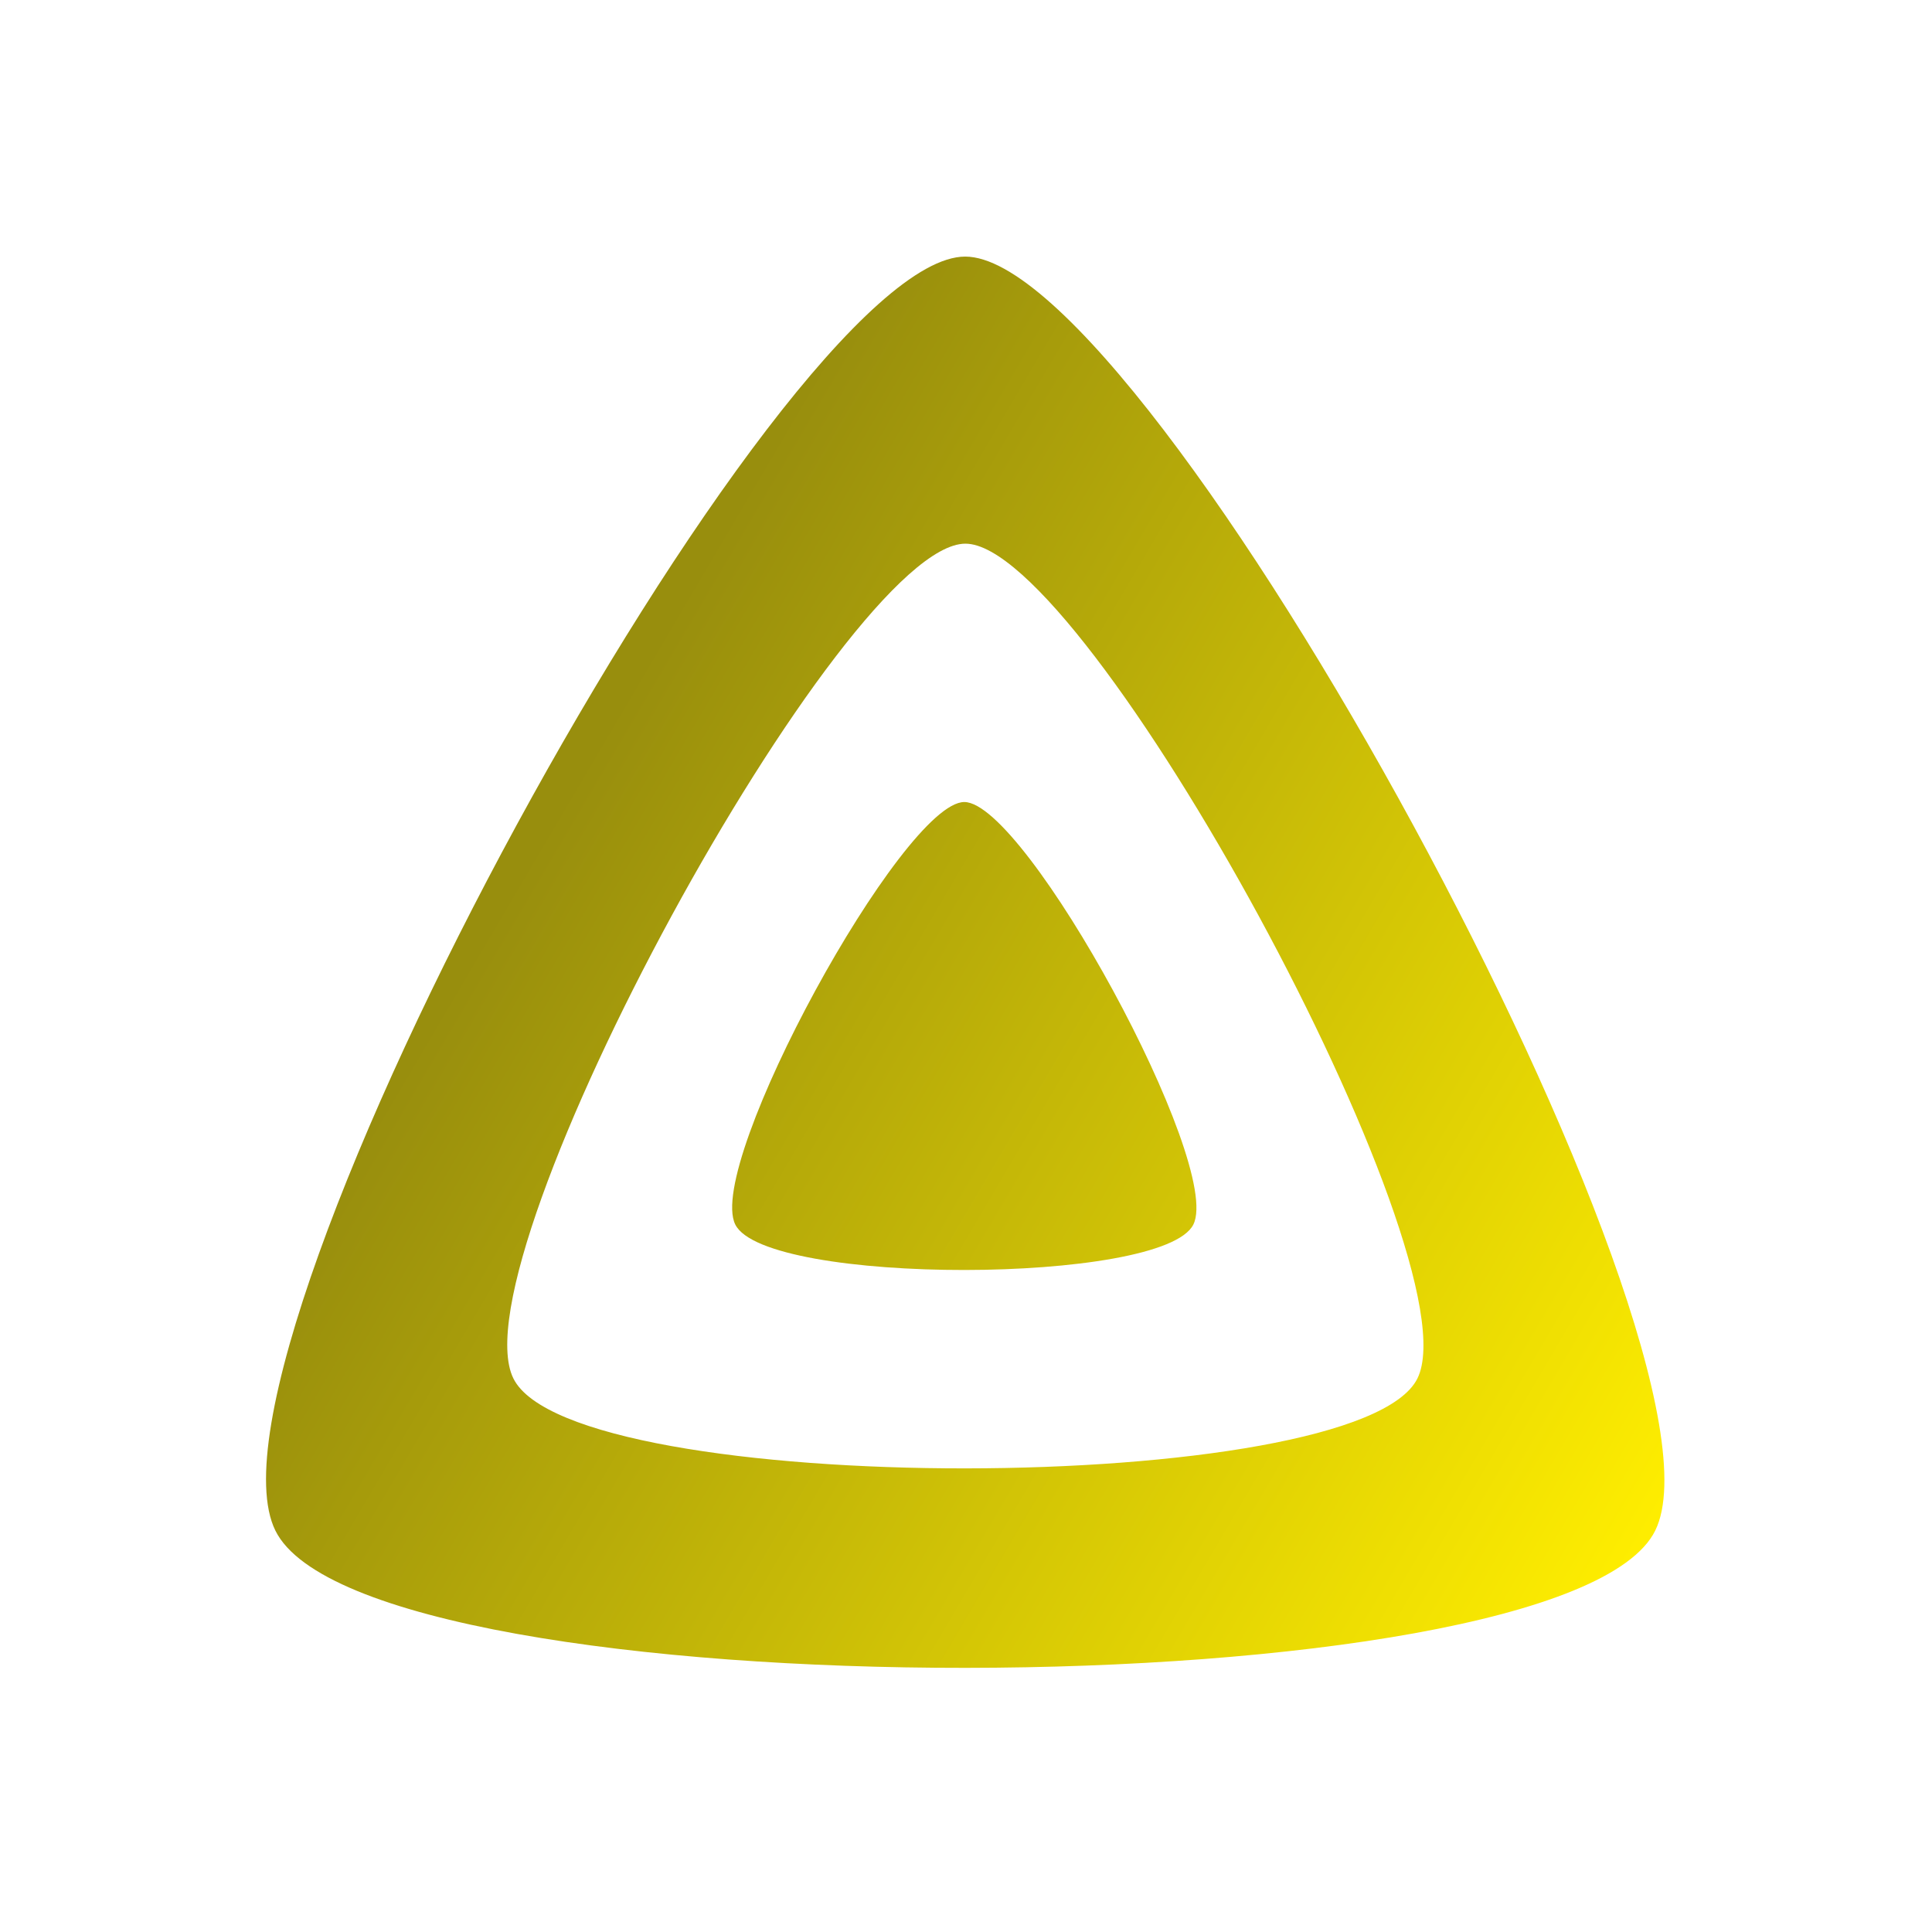
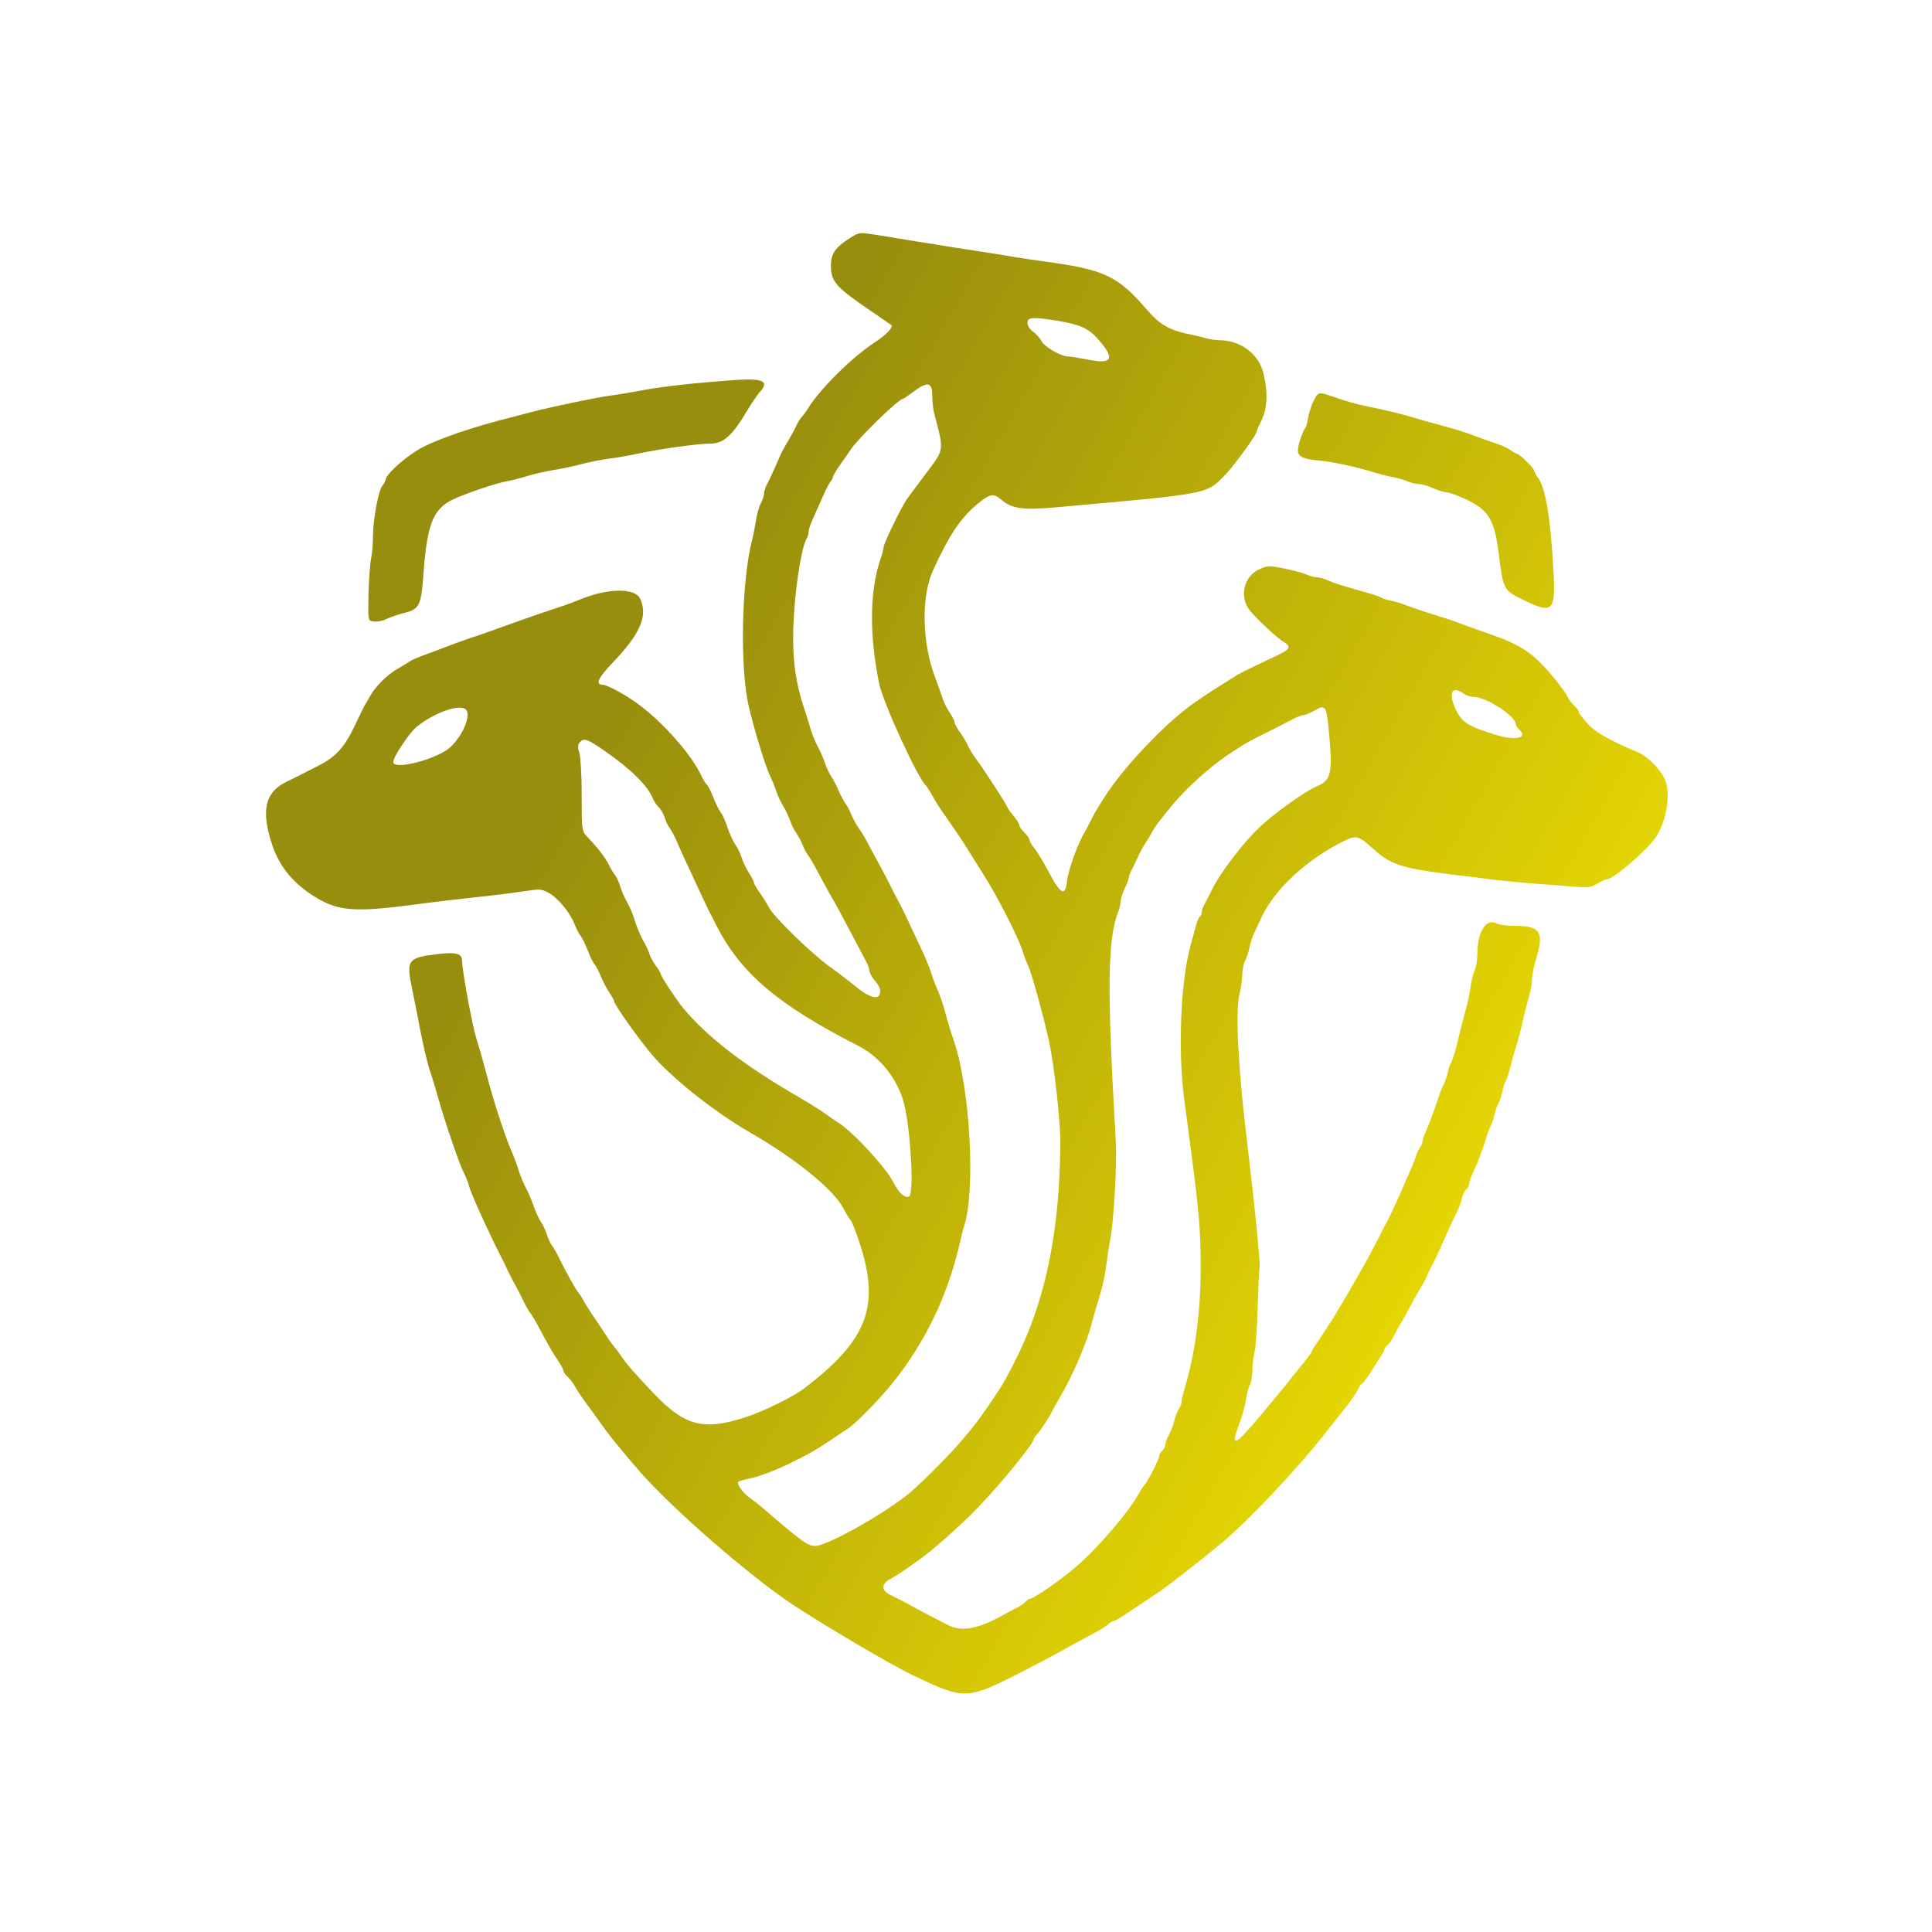
<svg xmlns="http://www.w3.org/2000/svg" width="1024px" height="1024px" viewBox="0 0 1024 1024" version="1.1">
  <defs>
    <linearGradient x1="19.825%" y1="41.162%" x2="100.659%" y2="88.697%" id="linearGradient-1">
      <stop stop-color="#988E0D" offset="0%" />
      <stop stop-color="#FFEE00" offset="100%" />
    </linearGradient>
  </defs>
  <g id="Light" stroke="none" stroke-width="1" fill="none" fill-rule="evenodd">
    <g id="AppIcon-light-yellow" fill-rule="nonzero">
      <rect id="solid-background" fill="#FFFFFF" x="0" y="0" width="1024" height="1024" />
-       <path d="M511.582,136 C609.712,136 924.915,714.817 877.299,811.251 C829.684,907.686 194.101,908.811 145.96,811.251 C97.819,713.692 413.548,136 511.582,136 Z M511.678,288.156 C447.42,288.156 240.555,666.678 272.102,730.598 C303.649,794.518 720.072,793.811 751.269,730.598 C782.466,667.369 575.935,288.156 511.678,288.156 Z M511.11,425.091 C543.724,425.107 648.323,617.009 632.518,648.998 C616.713,680.987 405.682,681.341 389.701,648.998 C373.721,616.656 478.543,425.091 511.11,425.091 Z" id="Combined-Shape" fill="url(#linearGradient-1)" />
+       <path d="M449.97,126.53C442.78,131.04 440.42,134.59 440.42,140.71C440.42,149.41 442.89,152.20 463.08,165.84C468.02,169.28 472.21,172.18 472.42,172.29C473.71,173.36 469.41,177.76 463.08,181.84C451.16,189.68 433.76,207.08 427.96,216.96C427.31,218.04 426.02,219.86 425.06,220.83C424.20,221.91 422.80,223.95 422.16,225.45C421.51,226.95 419.58,230.50 417.86,233.50C416.04,236.40 414.10,240.06 413.46,241.56C411.31,246.72 407.98,253.91 406.48,256.81C405.62,258.31 404.97,260.46 404.97,261.64C404.97,262.72 404.22,264.97 403.25,266.80C402.29,268.52 401.11,272.71 400.68,275.93C400.14,279.15 399.28,283.77 398.64,286.13C392.94,308.36 392.08,354.23 396.92,374.74C399.71,386.55 405.83,406.64 407.98,410.83C409.05,413.08 410.67,416.95 411.42,419.31C412.17,421.67 413.89,425.33 415.18,427.37C416.47,429.41 418.08,432.95 418.83,435.10C419.58,437.25 420.98,440.15 422.05,441.54C423.02,442.94 424.52,445.73 425.38,447.77C426.13,449.81 427.42,452.28 428.28,453.25C429.03,454.22 431.18,457.76 433.01,461.31C434.83,464.74 437.73,470.01 439.34,473.01C442.67,478.60 445.79,484.50 453.09,498.25C455.35,502.66 458.03,507.70 459.00,509.53C459.96,511.25 460.82,513.61 460.82,514.58C460.82,515.54 462.00,517.69 463.40,519.41C466.62,523.28 467.16,525.21 465.98,527.47C464.80,529.94 459.32,527.90 453.30,522.63C451.05,520.81 445.25,516.30 440.31,512.75C430.21,505.56 410.24,486.12 407.55,480.96C406.58,479.03 404.44,475.59 402.72,473.23C401.00,470.86 399.60,468.39 399.60,467.75C399.60,467.11 398.42,464.85 397.03,462.81C395.74,460.77 393.91,457.12 393.16,454.75C392.41,452.39 390.90,449.28 389.83,447.77C388.76,446.27 386.82,442.19 385.64,438.75C384.46,435.21 382.85,431.56 382.10,430.70C381.24,429.73 379.52,426.19 378.12,422.75C376.83,419.42 375.22,416.30 374.69,415.98C374.15,415.55 372.75,413.30 371.57,410.83C366.63,400.30 352.35,383.87 339.35,373.99C332.80,368.94 321.95,362.93 319.48,362.93C315.40,362.93 316.90,359.38 324.64,351.33C339.46,335.86 343.43,326.52 339.35,317.39C336.56,311.48 322.27,311.59 307.24,317.82C304.55,318.89 300.15,320.61 297.36,321.47C294.46,322.43 289.94,323.94 287.15,324.90C282.32,326.52 274.05,329.42 261.59,333.93C258.69,335.00 253.32,336.83 249.78,338.01C246.23,339.19 240.00,341.44 235.81,343.06C231.73,344.67 226.04,346.81 223.25,347.78C220.46,348.86 217.56,350.14 216.80,350.79C216.05,351.33 213.26,353.04 210.57,354.55C205.20,357.66 198.97,363.89 196.18,368.83C195.22,370.55 194.03,372.81 193.39,373.67C192.85,374.52 190.49,379.47 188.02,384.62C182.65,396.01 177.92,401.27 168.69,405.89C164.82,407.82 160.52,410.07 159.02,410.83C157.52,411.58 154.40,413.08 152.04,414.26C140.55,419.74 138.29,429.19 143.98,446.91C147.64,458.41 154.30,467.00 165.14,474.19C178.03,482.68 186.41,483.65 215.41,479.99C232.38,477.74 243.87,476.45 260.52,474.62C265.24,474.09 273.08,473.12 277.92,472.37C286.08,471.08 286.94,471.19 290.59,473.12C295.53,475.70 301.97,483.43 304.44,489.66C305.52,492.35 307.02,495.25 307.77,496.10C308.53,496.96 310.14,500.29 311.43,503.52C312.61,506.63 314.22,510.07 315.08,511.03C315.94,512.00 317.33,514.79 318.30,517.16C319.27,519.63 321.20,523.38 322.70,525.64C324.21,527.90 325.50,530.15 325.50,530.69C325.50,532.51 340.53,553.56 347.19,560.87C358.47,573.33 379.73,589.97 397.46,600.18C422.16,614.46 441.92,630.57 447.08,640.56C448.26,642.92 449.97,645.61 450.73,646.58C451.59,647.43 453.95,653.56 455.99,660.00C466.51,692.76 459.43,710.80 425.70,736.26C420.12,740.45 404.11,748.29 395.09,751.19C372.86,758.38 362.98,755.80 346.76,738.83C336.24,727.77 332.05,722.94 328.93,718.32C327.97,716.82 326.46,714.88 325.71,714.02C324.96,713.17 323.45,711.23 322.49,709.62C321.52,708.12 318.41,703.50 315.72,699.42C312.93,695.44 310.14,690.93 309.38,689.54C308.63,688.03 307.56,686.31 307.02,685.78C305.41,683.95 300.15,674.50 296.93,667.95C295.42,664.73 293.49,661.29 292.74,660.43C291.99,659.57 290.70,656.89 289.94,654.52C289.19,652.16 287.69,648.94 286.51,647.33C285.43,645.72 283.72,641.85 282.64,638.74C281.57,635.62 279.74,631.32 278.56,629.28C277.49,627.24 275.88,623.38 275.02,620.69C274.26,618.01 272.55,613.39 271.26,610.49C267.71,602.43 261.38,583.10 257.83,569.14C256.01,562.37 253.64,553.89 252.46,550.34C250.42,544.01 244.94,514.58 244.94,509.53C244.94,505.34 241.94,504.48 231.30,505.77C216.16,507.60 215.19,508.89 218.41,524.03C219.27,528.43 221.42,538.74 222.93,546.91C224.54,555.18 226.79,564.52 227.97,567.85C229.15,571.29 231.20,578.05 232.59,583.10C236.24,595.88 243.55,617.25 245.91,621.77C246.98,623.81 248.17,626.92 248.59,628.64C249.45,632.18 258.37,651.95 265.67,666.34C266.32,667.52 267.93,670.85 269.32,673.86C270.72,676.76 272.65,680.41 273.51,681.91C274.37,683.41 276.09,686.74 277.38,689.43C278.56,692.11 280.28,695.01 281.03,695.87C281.78,696.84 283.82,700.17 285.54,703.39C290.91,713.49 292.74,716.71 295.74,721.11C297.36,723.48 298.64,725.95 298.64,726.59C298.64,727.24 299.61,728.63 300.90,729.81C302.19,730.89 304.12,733.57 305.20,735.61C306.38,737.65 308.96,741.52 311.00,744.20C313.04,746.89 316.69,751.94 319.16,755.48C323.35,761.39 327.86,766.87 338.81,779.65C356.32,799.73 397.24,835.28 420.55,850.75C438.27,862.35 471.99,882.22 483.38,887.69C511.52,901.12 512.05,901.12 541.48,886.19C550.40,881.57 559.85,876.63 562.64,875.02C565.43,873.41 569.62,871.05 571.98,869.87C582.51,864.28 585.84,862.35 587.56,860.74C588.52,859.88 589.71,859.13 590.24,859.13C590.78,859.13 592.93,857.94 594.97,856.66C598.41,854.29 607.32,848.49 613.87,844.09C618.49,840.97 635.35,827.87 646.63,818.53C661.24,806.50 687.12,779.11 702.48,759.56C706.56,754.41 711.82,747.64 714.19,744.74C716.44,741.73 719.02,738.08 719.77,736.36C720.52,734.75 721.38,733.46 721.81,733.46C722.24,733.46 724.07,730.89 726.11,727.88C728.04,724.76 730.51,720.90 731.58,719.29C732.77,717.68 733.63,715.96 733.63,715.42C733.63,714.88 734.38,713.70 735.45,712.95C736.42,712.09 737.81,709.94 738.67,708.22C739.53,706.40 741.36,703.07 742.86,700.71C744.26,698.34 746.41,694.48 747.59,692.11C748.88,689.75 751.02,685.88 752.42,683.52C753.92,681.16 755.54,678.04 756.18,676.54C756.72,675.04 757.79,673.00 758.33,671.92C760.05,669.02 761.55,665.69 768.10,650.98C769.39,648.19 771.22,644.21 772.29,642.17C773.36,640.13 774.55,636.91 774.87,634.98C775.30,633.15 776.37,631.00 777.23,630.25C778.09,629.61 778.73,628.32 778.73,627.35C778.73,626.38 779.70,623.70 780.78,621.34C783.25,616.29 785.93,609.20 787.76,602.97C788.40,600.61 789.58,597.71 790.23,596.53C790.87,595.34 791.73,592.66 792.16,590.62C792.59,588.58 793.56,585.89 794.20,584.71C794.95,583.53 795.92,580.63 796.35,578.27C796.78,575.90 797.64,573.43 798.07,572.90C798.60,572.25 799.68,568.92 800.54,565.38C801.40,561.83 802.69,557.43 803.22,555.71C804.51,552.17 806.23,545.29 807.84,537.99C808.49,535.31 809.67,530.69 810.53,527.68C811.39,524.67 812.03,520.70 812.03,518.77C812.03,516.83 813.00,511.89 814.28,507.92C818.47,494.06 816.33,490.73 803.12,490.73C799.03,490.73 794.85,490.20 793.56,489.55C787.65,486.44 783.03,493.63 783.03,505.88C783.03,508.56 782.39,512.54 781.53,514.47C780.67,516.51 779.70,520.48 779.38,523.49C778.95,526.39 777.98,531.23 777.12,534.23C776.37,537.13 775.08,541.75 774.44,544.44C773.79,547.12 772.51,552.17 771.65,555.71C770.68,559.26 769.61,562.59 769.07,563.23C768.64,563.77 767.89,566.02 767.46,568.06C767.03,570.10 766.06,573.00 765.31,574.51C764.45,576.01 763.16,579.34 762.30,582.03C759.83,589.54 757.25,596.20 755.64,599.96C754.78,601.79 754.03,603.94 754.03,604.80C754.03,605.55 753.39,607.16 752.53,608.34C751.78,609.52 750.70,611.67 750.38,613.17C749.95,614.68 748.55,618.01 747.37,620.69C746.08,623.38 744.58,626.92 743.83,628.75C741.79,633.58 736.74,644.64 735.67,646.47C735.13,647.33 732.77,651.95 730.40,656.67C727.93,661.40 725.57,666.02 725.03,666.87C724.50,667.73 722.24,671.82 719.99,675.79C717.73,679.76 714.83,684.92 713.54,687.07C712.25,689.21 710.10,692.76 708.92,694.80C707.74,696.84 705.92,699.85 704.84,701.35C703.87,702.85 702.05,705.54 700.98,707.26C699.90,708.98 698.08,711.66 697.00,713.27C695.82,714.88 694.96,716.49 694.96,716.82C694.96,717.14 692.49,720.47 689.48,724.12C686.48,727.77 682.82,732.39 681.21,734.43C679.60,736.36 673.80,743.45 668.32,750.00C654.36,766.65 651.89,767.73 656.83,754.73C658.44,750.43 660.05,744.42 660.48,741.52C660.91,738.51 661.77,735.08 662.52,733.79C663.28,732.50 663.81,729.17 663.81,726.27C663.81,723.48 664.35,719.18 664.89,716.82C665.53,714.45 666.28,703.61 666.61,692.65C666.93,681.80 667.36,672.57 667.57,672.24C668.22,671.17 665.10,639.49 661.13,606.41C656.40,568.06 654.68,536.60 656.83,527.57C657.69,524.14 658.34,519.30 658.44,516.73C658.44,514.15 659.09,510.82 659.95,509.21C660.81,507.60 661.88,504.27 662.31,502.01C662.74,499.65 663.92,496.00 665.00,493.96C665.96,491.92 667.36,489.02 668.00,487.51C674.34,472.91 690.56,457.22 709.46,447.24C718.70,442.30 719.56,442.40 727.61,449.71C737.28,458.51 742.97,460.34 773.36,463.99C778.41,464.53 786.15,465.49 790.55,466.14C794.95,466.68 804.94,467.64 812.57,468.29C820.30,468.82 830.18,469.58 834.80,470.01C841.99,470.54 843.39,470.33 846.72,468.29C848.76,467.11 850.91,466.03 851.66,466.03C855.10,466.03 872.82,450.78 877.65,443.69C883.45,435.21 885.71,419.96 882.27,412.76C879.69,407.39 873.03,400.73 868.09,398.69C853.16,392.46 845.54,388.16 841.35,383.44C838.88,380.75 836.84,377.96 836.73,377.32C836.73,376.67 835.77,375.28 834.48,374.09C833.19,373.02 831.47,370.66 830.61,368.83C828.68,365.07 819.55,354.01 814.82,349.71C808.16,343.59 801.93,340.26 787.86,335.43C785.50,334.68 780.24,332.74 776.05,331.24C771.97,329.63 766.38,327.70 763.70,326.95C755.97,324.58 748.45,322.00 744.37,320.50C742.33,319.64 738.89,318.68 736.85,318.25C734.81,317.92 732.66,317.17 732.01,316.74C731.48,316.31 728.26,315.13 725.03,314.27C710.53,310.19 707.10,309.12 703.87,307.61C702.05,306.75 699.47,306.00 698.18,306.00C696.89,306.00 694.32,305.36 692.49,304.50C690.56,303.64 685.19,302.24 680.57,301.28C672.62,299.77 671.76,299.77 667.68,301.60C658.98,305.46 656.51,316.74 662.85,324.05C667.04,328.99 677.13,338.33 680.25,340.16C684.44,342.73 683.90,344.02 677.02,347.35C660.27,355.30 656.62,357.02 654.15,358.74C652.64,359.70 649.31,361.85 646.63,363.46C642.12,366.25 633.53,372.05 631.06,373.88C615.70,385.26 594.97,407.39 585.41,422.53C580.58,430.16 580.04,431.02 577.89,435.42C576.71,437.78 575.31,440.47 574.78,441.33C571.34,446.81 566.08,461.41 565.54,467.00C564.68,475.59 562.00,474.09 555.34,461.20C552.87,456.58 549.64,451.32 548.25,449.60C546.85,447.88 545.67,445.95 545.67,445.20C545.67,444.44 544.49,442.73 542.99,441.33C541.48,439.93 540.30,438.21 540.30,437.46C540.30,436.71 538.90,434.46 537.29,432.52C535.57,430.59 533.96,428.23 533.64,427.26C532.89,425.43 520.32,405.99 516.78,401.48C515.60,399.98 513.99,397.29 513.24,395.58C512.48,393.86 510.55,390.53 508.94,388.27C507.22,386.02 505.93,383.55 505.93,382.79C505.93,382.04 504.75,379.79 503.35,377.64C501.96,375.60 500.13,372.05 499.49,369.80C498.74,367.44 496.91,362.50 495.51,358.63C488.64,340.59 488.21,315.88 494.55,302.24C503.25,283.34 509.05,274.64 518.07,267.12C524.62,261.64 526.77,261.32 530.74,264.87C536.22,269.59 542.13,270.45 559.10,268.95C642.98,261.43 639.33,262.18 650.07,250.90C654.79,245.86 665.96,230.50 665.96,228.89C665.96,228.46 667.25,225.66 668.65,222.76C671.76,216.43 672.08,208.16 669.72,198.06C667.36,187.75 657.58,180.34 646.52,180.34C644.48,180.34 641.15,179.80 639.11,179.27C637.07,178.62 632.13,177.44 628.16,176.69C619.56,174.76 614.30,171.64 607.96,164.23C592.18,145.97 585.41,142.86 552.65,138.45C547.93,137.81 541.16,136.84 537.62,136.20C534.07,135.55 526.55,134.37 520.97,133.51C515.38,132.65 506.68,131.36 501.64,130.51C481.66,127.28 476.07,126.42 467.16,124.92C455.02,122.99 455.56,122.88 449.97,126.53ZM560.71,170.03C572.41,172.07 576.60,173.90 581.44,179.16C591.32,190.11 589.92,193.34 576.28,190.54C571.88,189.68 567.37,188.93 566.08,188.93C562.43,188.93 553.73,183.99 552.11,180.88C551.26,179.27 549.22,177.01 547.60,175.83C544.81,173.90 543.74,170.78 545.35,169.28C546.42,168.20 550.61,168.42 560.71,170.03ZM494.12,209.45C494.12,212.56 494.55,216.75 495.08,218.90C500.56,239.84 500.88,237.48 489.50,252.62C485.85,257.56 481.87,262.93 480.58,264.65C477.68,268.84 468.34,288.07 468.34,290.00C468.34,290.75 467.70,293.33 466.84,295.80C460.93,312.77 460.61,335.97 465.98,362.39C468.23,372.91 486.92,413.62 491.00,416.63C491.32,416.95 492.72,419.10 494.01,421.46C495.30,423.82 497.55,427.47 498.95,429.51C501.85,433.60 504.64,437.68 508.62,443.48C510.01,445.52 512.59,449.60 514.42,452.61C516.24,455.51 519.79,461.09 522.15,464.96C528.59,475.05 539.98,497.50 541.80,503.52C542.66,506.42 544.06,510.07 544.92,511.79C546.53,514.90 553.30,539.28 555.98,551.85C558.67,563.77 562.00,593.95 562.00,605.12C561.78,653.56 553.83,691.15 536.86,723.58C534.07,729.06 530.63,735.18 529.24,737.12C520.22,750.65 517.53,754.30 510.66,762.46C503.03,771.48 485.85,788.67 479.62,793.29C464.69,804.67 437.84,819.39 432.15,819.39C428.06,819.39 425.06,817.13 405.08,799.95C403.15,798.23 399.60,795.44 397.35,793.82C393.59,791.14 390.26,786.41 391.44,785.34C391.66,785.02 395.20,784.05 399.28,783.19C403.25,782.23 411.63,779.00 417.86,776.00C429.35,770.30 431.29,769.23 441.38,762.57C444.50,760.42 448.15,757.95 449.55,757.09C454.16,753.98 466.41,741.41 473.60,732.39C490.57,711.12 502.39,686.31 508.62,659.25C509.37,655.92 510.44,651.52 511.09,649.58C517.21,630.47 514.09,576.23 505.50,551.42C504.00,547.23 502.07,540.78 501.10,536.92C500.13,533.05 498.20,527.47 496.91,524.57C495.51,521.56 494.12,517.80 493.69,516.08C493.26,514.47 491.22,509.31 489.18,504.80C482.09,489.55 477.79,480.53 476.29,477.85C475.43,476.34 473.28,472.26 471.56,468.72C469.84,465.17 466.62,459.16 464.47,455.29C462.33,451.42 459.86,446.81 459.00,445.09C458.03,443.26 456.20,440.36 454.92,438.64C453.73,436.82 452.02,433.70 451.16,431.66C450.40,429.62 449.12,427.15 448.36,426.29C447.61,425.33 445.89,422.21 444.60,419.31C443.32,416.30 441.49,412.76 440.42,411.26C439.45,409.75 437.95,406.64 437.19,404.28C436.44,401.91 434.72,398.05 433.43,395.68C432.15,393.32 430.43,389.24 429.68,386.55C428.92,383.87 427.21,378.28 425.81,374.20C420.76,358.52 419.47,344.24 420.98,323.19C422.16,307.29 425.06,290.11 427.31,285.92C428.06,284.63 428.60,282.80 428.60,281.73C428.60,280.76 429.46,277.97 430.64,275.50C431.72,273.03 433.97,267.98 435.69,264.11C437.30,260.25 439.34,256.38 440.09,255.41C440.85,254.56 441.49,253.27 441.49,252.73C441.49,252.19 443.21,249.29 445.25,246.39C447.40,243.39 449.87,239.84 450.83,238.34C455.02,232.11 476.18,211.49 478.44,211.49C478.76,211.49 481.23,209.77 484.02,207.73C491.43,202.04 494.12,202.47 494.12,209.45ZM775.94,367.76C777.12,368.62 779.38,369.37 780.99,369.37C787.76,369.37 803.44,379.57 803.44,383.98C803.44,384.62 804.19,385.80 805.05,386.55C810.20,390.85 803.76,392.68 793.88,389.78C777.88,385.05 774.44,382.79 771.11,374.95C767.56,366.79 769.93,363.25 775.94,367.76ZM246.88,376.03C249.78,378.93 245.69,389.13 239.04,395.68C232.70,402.13 208.43,408.57 208.43,403.85C208.43,401.16 216.91,388.49 220.78,385.26C230.01,377.75 243.76,372.91 246.88,376.03ZM702.16,375.60C703.02,376.14 703.98,382.15 704.73,392.14C706.24,409.65 705.06,413.83 698.40,416.52C692.81,418.88 680.89,427.04 670.47,435.85C661.34,443.48 646.63,462.27 641.90,472.48C640.94,474.52 639.43,477.42 638.57,478.92C637.71,480.42 636.96,482.46 636.96,483.43C636.96,484.40 636.53,485.58 635.89,485.90C635.35,486.22 634.39,488.59 633.74,491.06C633.10,493.53 631.92,497.93 631.06,500.94C625.79,519.84 624.18,557.11 627.73,583.10C635.03,637.66 635.89,645.72 636.32,663.55C636.96,689.86 634.17,714.56 628.26,734.54C627.08,738.40 626.22,742.27 626.22,743.13C626.22,744.10 625.58,745.71 624.72,746.89C623.97,748.07 622.89,750.76 622.46,752.80C622.03,754.84 620.75,758.27 619.67,760.32C618.49,762.36 617.63,764.83 617.63,765.79C617.63,766.76 616.88,768.16 616.02,768.91C615.16,769.66 614.41,770.95 614.41,771.70C614.41,773.31 608.82,784.27 606.78,786.84C606.03,787.60 604.74,789.64 603.78,791.35C598.08,801.67 581.44,821.00 570.05,830.66C562.00,837.54 547.93,847.31 546.10,847.31C545.46,847.31 544.27,848.06 543.52,849.03C542.66,849.89 540.62,851.39 538.80,852.25C536.97,853.11 534.29,854.51 532.78,855.37C518.93,863.31 510.01,865.03 502.82,861.49C493.15,856.55 485.74,852.68 481.23,850.10C478.54,848.60 474.57,846.67 472.42,845.59C467.16,843.34 466.84,839.58 471.56,837.11C473.39,836.14 476.83,833.99 479.40,832.17C481.87,830.45 485.10,828.19 486.60,827.12C492.83,823.04 509.15,808.54 517.85,799.52C529.99,787.06 547.82,765.15 547.82,762.89C547.82,762.46 548.57,761.39 549.43,760.42C551.47,758.38 556.20,751.08 557.59,748.07C558.24,746.78 559.85,743.88 561.24,741.52C568.55,729.28 576.17,711.55 578.97,700.17C579.50,698.13 580.58,694.26 581.44,691.58C584.01,683.52 585.73,676.33 586.48,669.56C586.91,666.02 587.77,660.43 588.42,657.21C590.35,647.43 592.07,617.15 591.42,605.33C586.70,523.92 586.91,497.72 592.82,482.89C593.46,481.18 594.00,478.81 594.00,477.52C594.11,476.23 594.97,473.23 596.15,470.86C597.33,468.50 598.19,465.92 598.30,465.17C598.30,464.31 599.05,462.38 599.91,460.88C600.77,459.27 602.16,456.26 603.13,454.22C603.99,452.18 605.71,448.95 606.89,447.24C608.07,445.41 609.79,442.51 610.76,440.79C612.48,437.68 613.55,436.28 621.17,426.94C627.94,418.56 640.83,406.85 649.85,400.73C660.16,393.86 661.67,393.00 673.27,387.31C677.78,385.05 683.25,382.26 685.40,381.08C687.55,380.00 690.02,379.04 690.88,379.04C691.63,379.04 693.99,378.07 696.03,376.99C700.44,374.52 700.44,374.52 702.16,375.60ZM320.98,398.37C333.98,407.28 343.22,416.41 345.79,422.75C346.55,424.57 348.05,426.94 349.23,427.90C350.31,428.98 351.70,431.56 352.45,433.70C353.10,435.85 354.39,438.32 355.14,439.18C355.89,440.15 357.61,443.26 358.79,446.16C360.08,449.17 362.23,453.90 363.62,456.90C365.02,459.80 368.13,466.57 370.60,471.94C373.07,477.20 375.54,482.46 376.08,483.54C376.73,484.61 378.23,487.51 379.41,489.98C392.41,515.65 411.85,532.30 454.70,554.21C465.66,559.79 474.36,570.10 478.44,582.35C482.30,593.73 484.88,633.04 481.77,634.22C479.51,635.08 476.18,632.08 473.50,626.60C469.52,618.87 452.98,600.82 444.93,595.45C442.78,594.06 439.02,591.48 436.66,589.76C434.19,588.04 428.71,584.60 424.31,582.03C394.88,565.06 375.12,549.91 362.01,534.23C358.47,529.83 350.20,517.37 350.20,516.19C350.20,515.76 349.02,513.72 347.62,511.89C346.22,509.96 344.72,507.27 344.29,505.77C343.86,504.27 342.36,501.04 340.85,498.47C339.46,495.89 337.52,491.38 336.56,488.26C335.70,485.15 333.87,480.75 332.48,478.38C331.08,476.02 329.47,472.15 328.72,469.79C327.97,467.43 326.78,464.74 326.03,463.88C325.28,463.02 323.78,460.55 322.81,458.51C320.88,454.65 317.23,449.81 311.53,443.80C308.31,440.36 308.31,440.36 308.31,421.89C308.31,411.15 307.77,401.70 307.13,399.33C306.16,396.11 306.16,394.82 307.24,393.53C309.38,390.96 311.21,391.49 320.98,398.37ZM389.94,201.39C368.78,202.90 352.99,204.61 341.61,206.65C334.19,208.05 325.50,209.45 322.27,209.88C316.80,210.52 293.17,215.46 283.07,218.04C280.71,218.68 275.88,219.86 272.33,220.83C250.42,226.31 231.63,232.75 222.39,237.91C215.09,242.10 205.53,250.47 204.56,253.70C204.24,254.99 203.27,256.81 202.52,257.67C200.59,260.14 197.69,275.61 197.69,283.98C197.69,288.17 197.26,293.44 196.72,295.80C196.18,298.16 195.54,306.65 195.32,314.59C195.00,329.09 195.00,329.09 198.22,329.42C200.05,329.63 202.95,329.09 204.67,328.13C206.49,327.27 210.47,325.87 213.69,325.01C222.39,322.97 223.25,321.36 224.54,302.78C226.36,279.15 229.37,270.88 237.96,265.83C242.80,262.93 262.56,256.06 269.11,254.99C271.47,254.56 276.30,253.37 279.85,252.19C283.39,251.12 289.62,249.72 293.70,249.08C297.79,248.43 304.55,247.04 308.74,245.86C312.93,244.78 319.05,243.60 322.27,243.17C325.50,242.85 332.80,241.56 338.38,240.38C350.31,237.80 370.17,235.12 376.51,235.12C383.60,235.12 388.33,230.71 396.49,216.86C398.42,213.64 401.11,209.66 402.50,208.05C407.98,202.14 404.76,200.42 389.94,201.39ZM696.14,212.67C694.96,215.03 693.67,219.22 693.24,221.80C692.92,224.38 692.17,226.74 691.74,227.06C691.20,227.38 690.02,230.28 688.95,233.61C686.48,241.56 687.98,243.06 699.47,244.14C706.99,244.89 719.13,247.47 729.33,250.69C732.01,251.44 736.10,252.52 738.46,252.94C740.82,253.37 744.26,254.34 746.19,255.20C748.12,255.95 750.81,256.60 752.31,256.60C753.71,256.60 756.93,257.56 759.51,258.74C762.09,259.93 765.31,260.89 766.60,260.89C767.89,260.89 772.61,262.61 777.02,264.65C789.05,270.45 792.05,275.39 794.31,293.11C796.89,313.09 796.67,312.77 808.38,318.46C822.88,325.44 824.49,323.83 823.41,303.42C821.91,275.07 819.33,259.17 815.36,253.48C814.07,251.76 813.10,249.94 813.10,249.40C813.10,248.22 805.26,240.49 804.08,240.49C803.65,240.49 801.93,239.63 800.43,238.45C798.82,237.37 795.81,235.98 793.77,235.33C791.73,234.69 786.68,232.86 782.49,231.36C778.41,229.75 772.61,227.81 769.61,227.06C757.04,223.62 752.10,222.23 747.05,220.72C741.68,219.11 736.85,217.93 724.50,215.35C718.27,214.06 714.51,212.99 705.16,209.77C698.93,207.62 698.50,207.84 696.14,212.67Z" id="Combined-Shape" fill="url(#linearGradient-1)" />
    </g>
  </g>
</svg>
